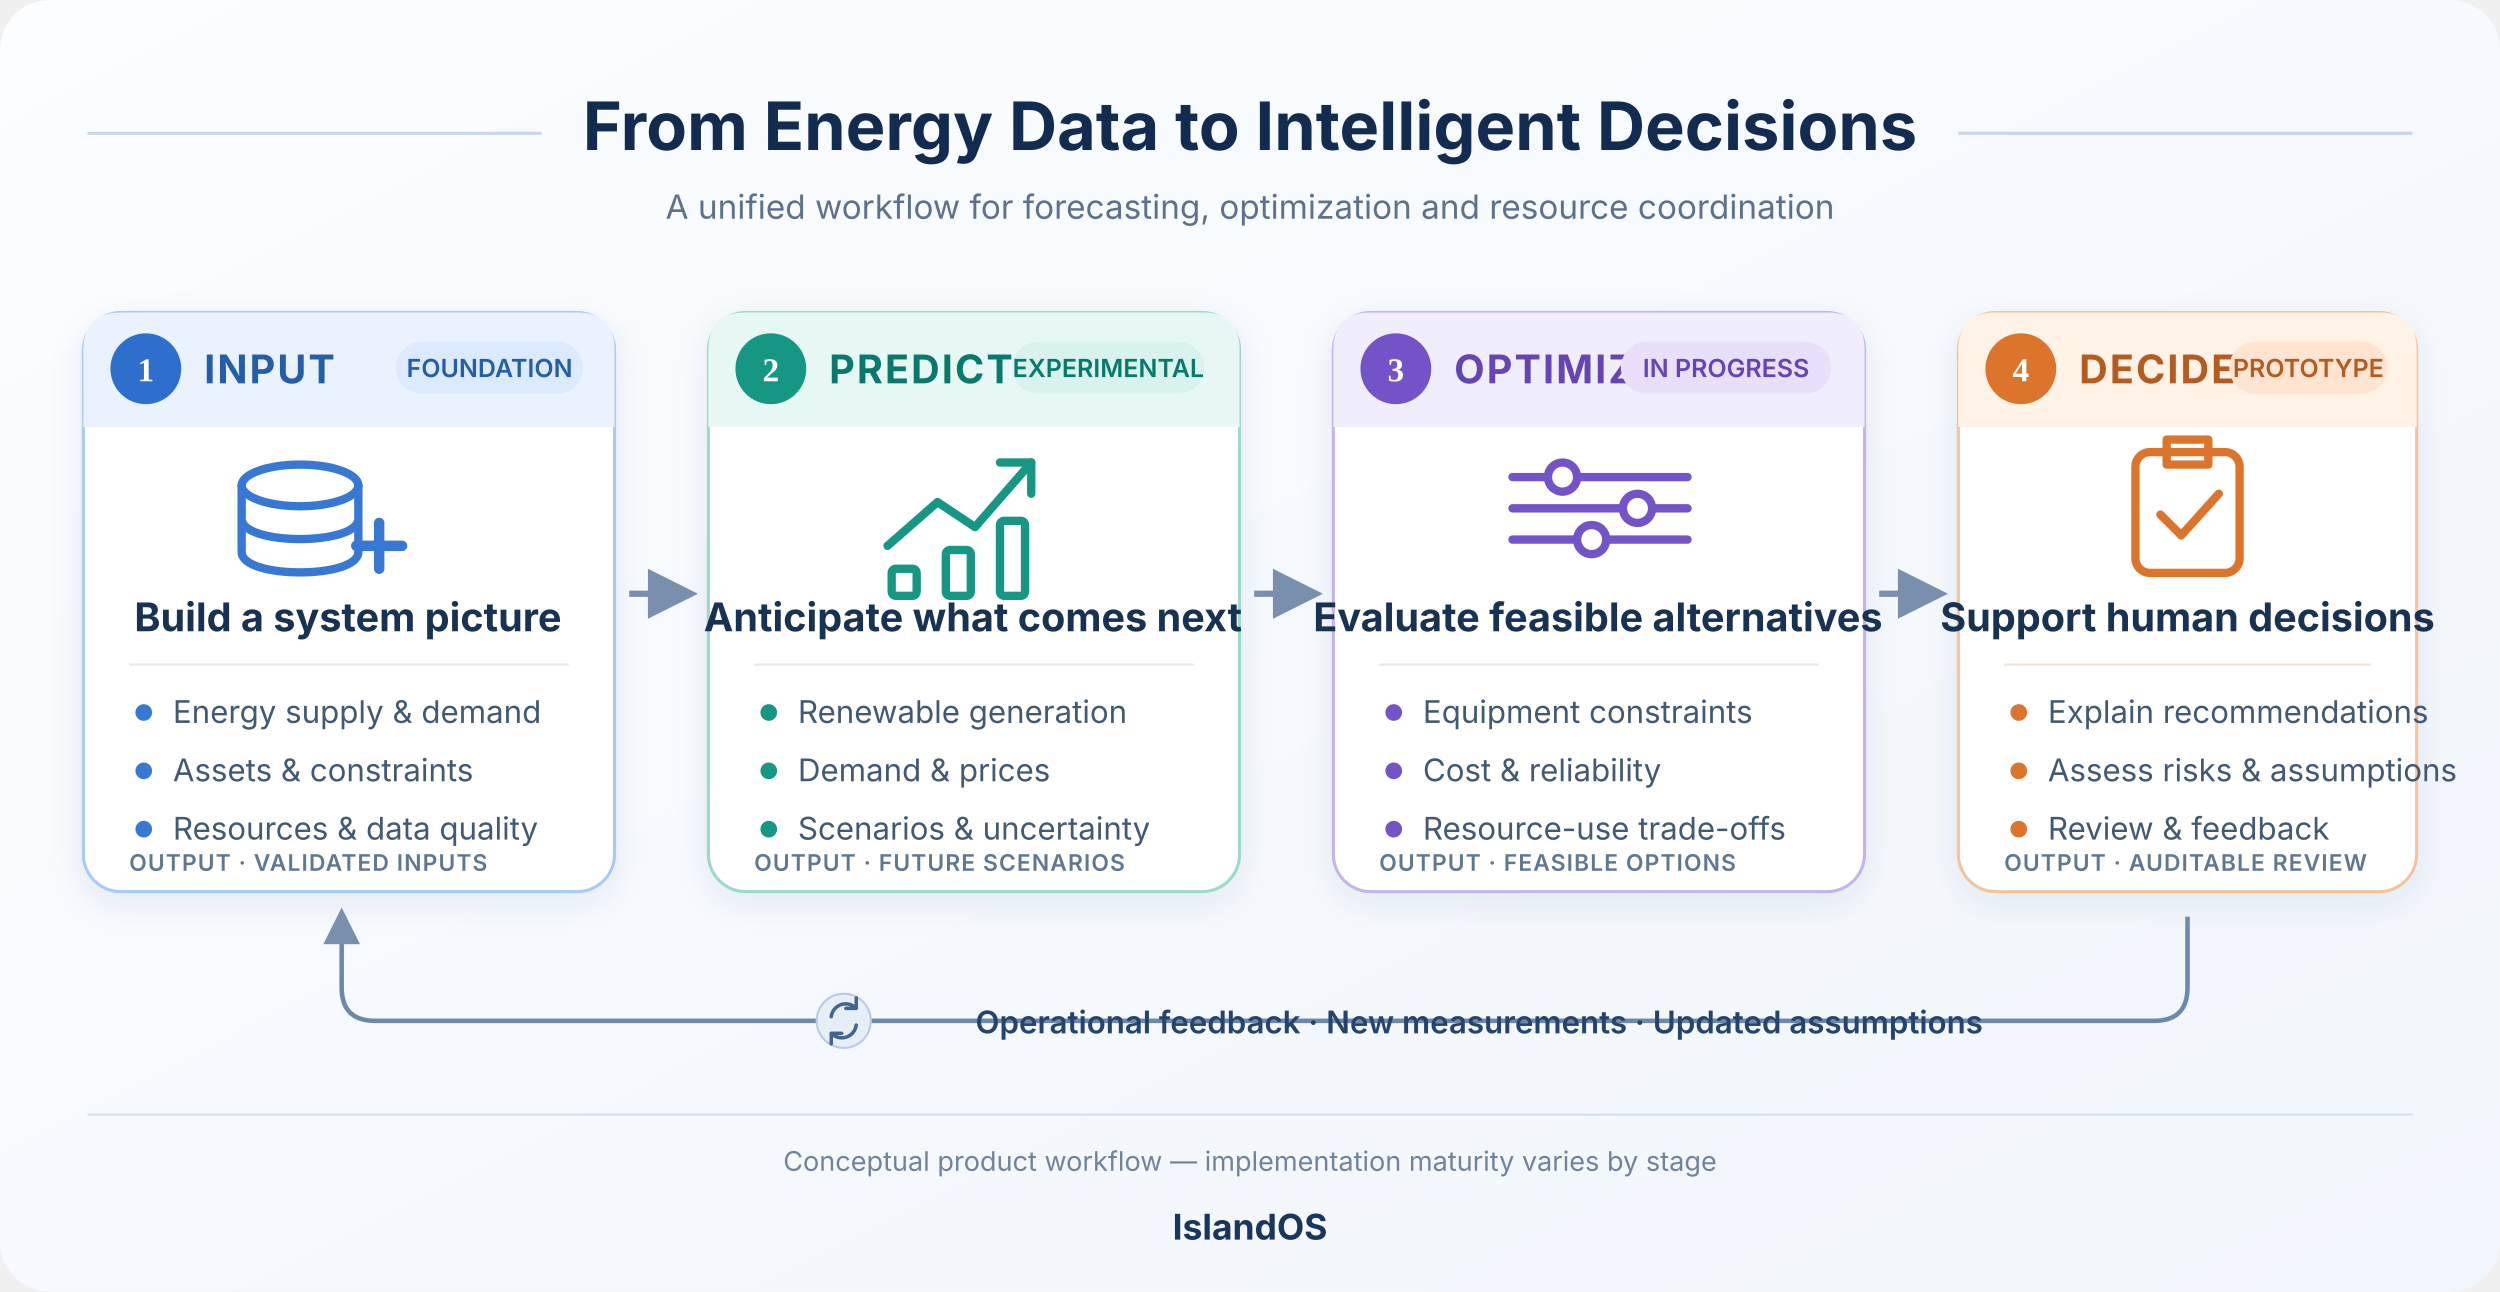
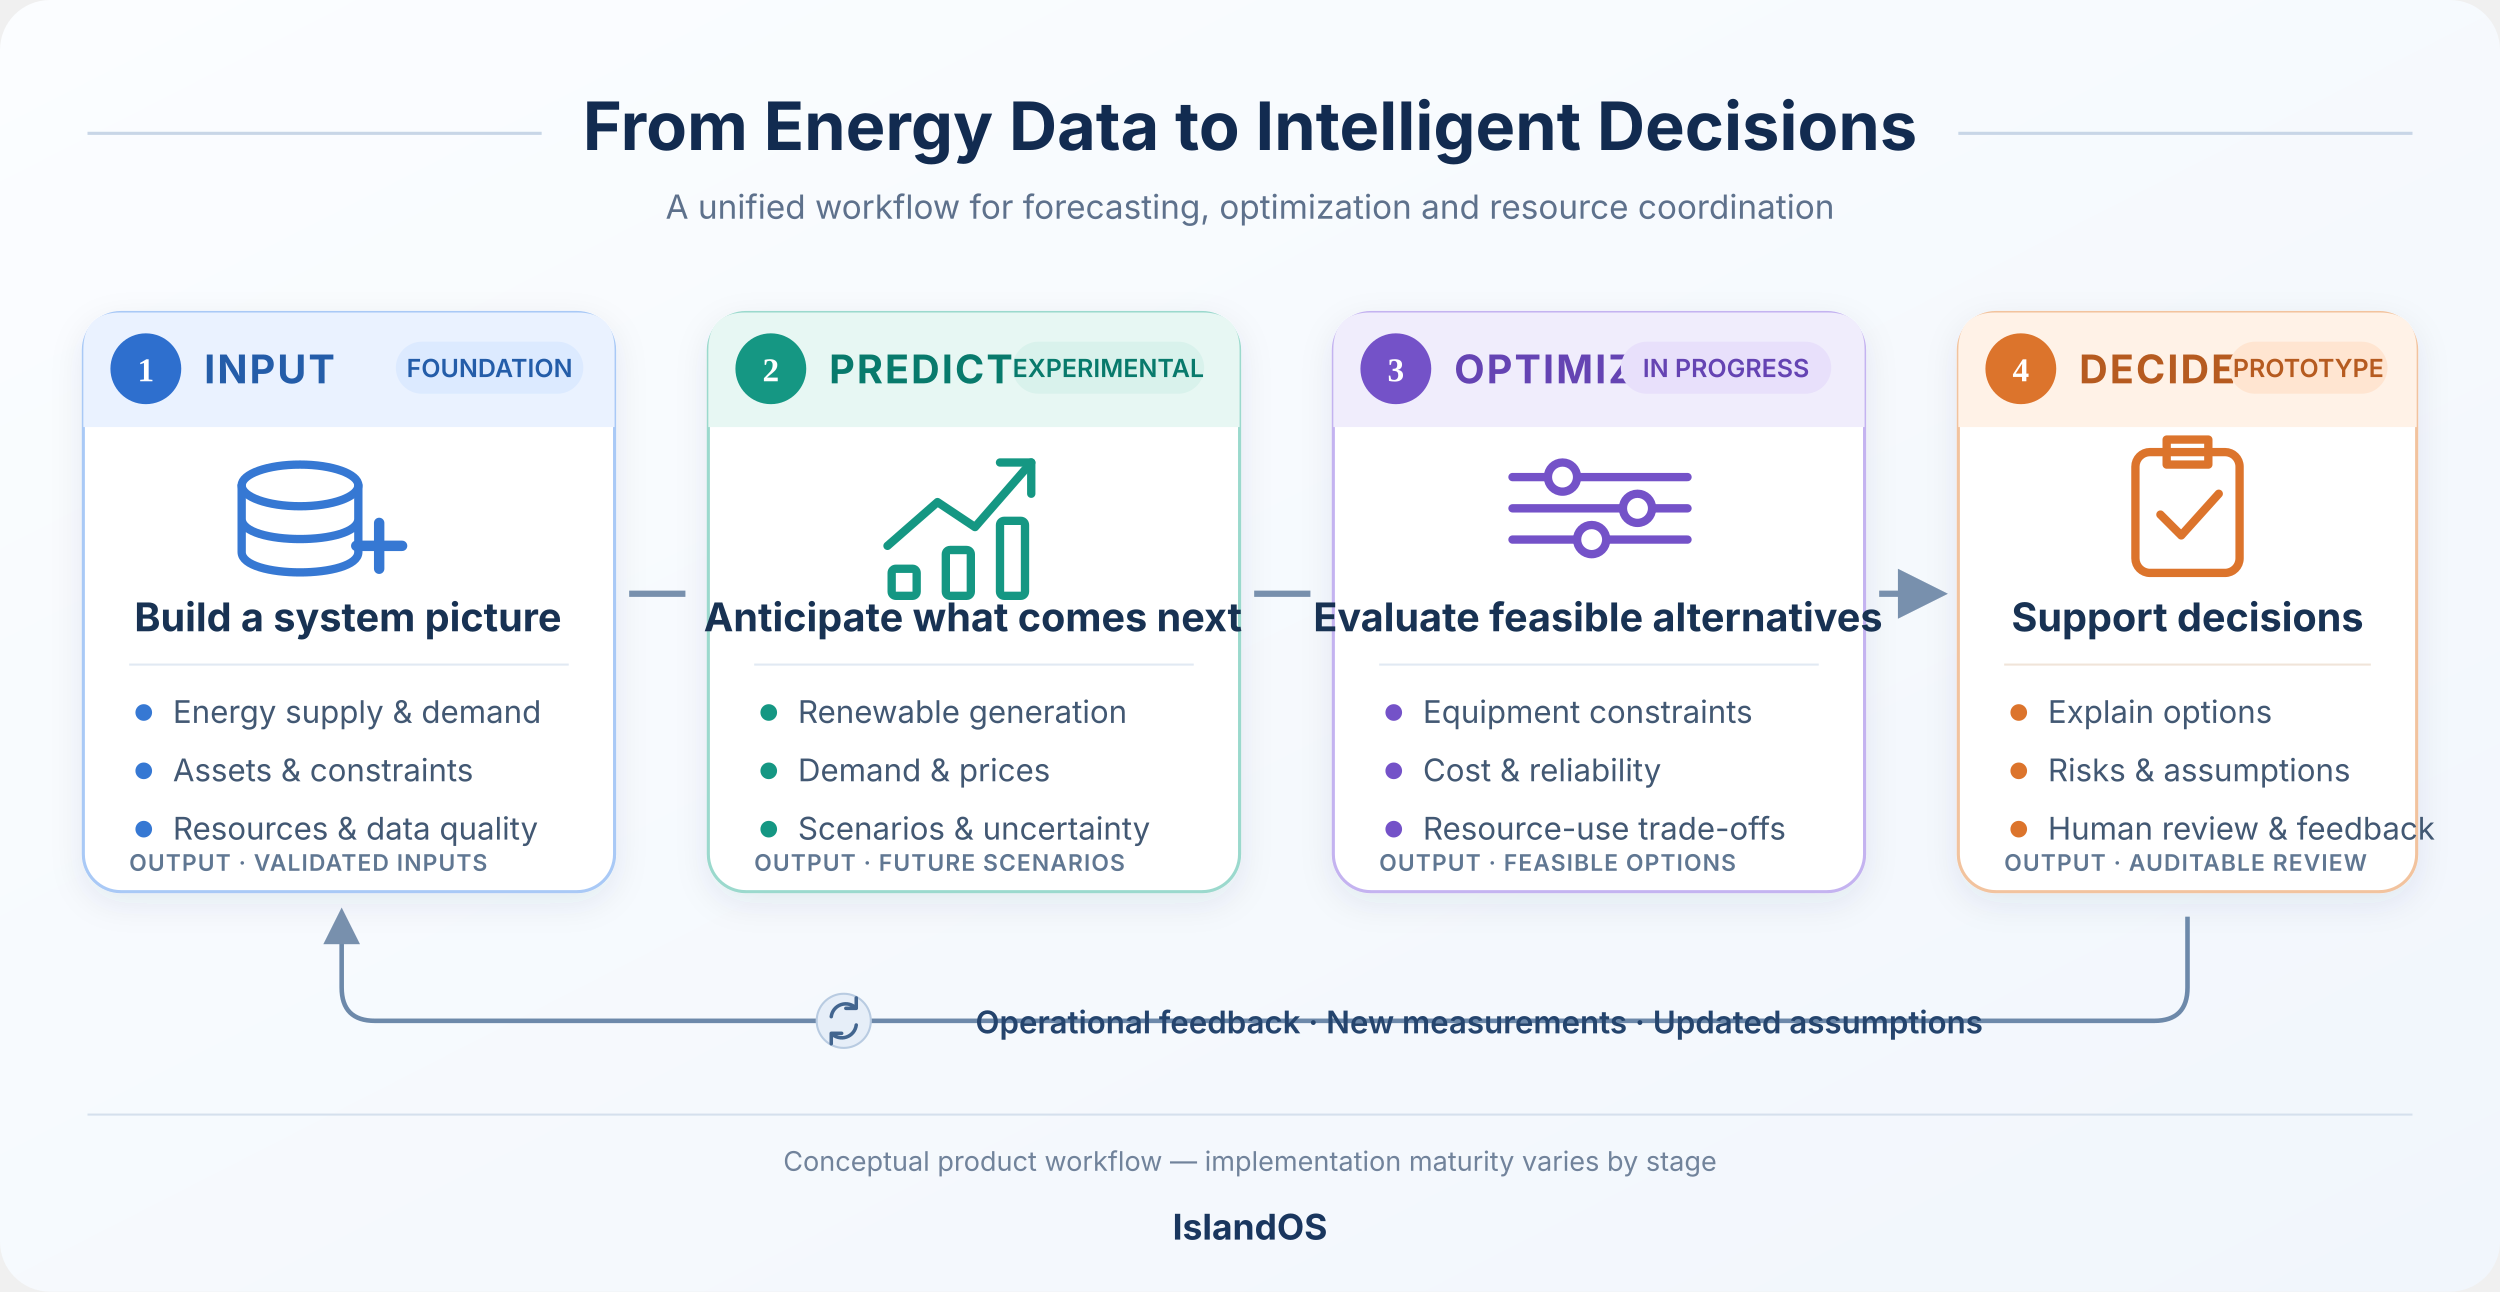
<svg xmlns="http://www.w3.org/2000/svg" width="1200" height="620" viewBox="0 0 1200 620" role="img" aria-labelledby="title desc">
  <defs>
    <linearGradient id="bg" x1="0" y1="0" x2="1" y2="1">
      <stop offset="0" stop-color="#fbfdff" />
      <stop offset="1" stop-color="#f1f6fc" />
    </linearGradient>
    <filter id="shadow" x="-10%" y="-10%" width="120%" height="130%">
      <feDropShadow dx="0" dy="5" stdDeviation="8" flood-color="#17345b" flood-opacity=".08" />
    </filter>
    <marker id="arrow" markerWidth="8" markerHeight="8" refX="6" refY="4" orient="auto">
      <path d="M0 0 L8 4 L0 8 Z" fill="#7890ad" />
    </marker>
    <style>
    .title{font:700 32px Inter,Arial,sans-serif;fill:#122b50}
    .subtitle{font:16px Inter,Arial,sans-serif;fill:#5e718c}
    .step{font:700 19px Inter,Arial,sans-serif;letter-spacing:1px}
    .status{font:600 12px Inter,Arial,sans-serif}
    .headline{font:700 19px Inter,Arial,sans-serif;fill:#183253}
    .body{font:15px Inter,Arial,sans-serif;fill:#425873}
    .out{font:600 11px Inter,Arial,sans-serif;letter-spacing:.5px;fill:#607792}
    .foot{font:600 15px Inter,Arial,sans-serif;fill:#24446d}
    .tiny{font:13px Inter,Arial,sans-serif;fill:#71839b}
  </style>
  </defs>
  <rect width="1200" height="620" rx="24" fill="url(#bg)" />
  <path d="M42 64 H260 M940 64 H1158" stroke="#c8d6e7" stroke-width="1.5" />
  <text x="600" y="72" text-anchor="middle" class="title">From Energy Data to Intelligent Decisions</text>
  <text x="600" y="105" text-anchor="middle" class="subtitle">A unified workflow for forecasting, optimization and resource coordination</text>
  <g filter="url(#shadow)">
    <rect x="40" y="150" width="255" height="278" rx="18" fill="#fff" stroke="#a9c9f6" stroke-width="1.5" />
    <path d="M58 150 H277 Q295 150 295 168 V205 H40 V168 Q40 150 58 150Z" fill="#eaf2ff" />
  </g>
  <circle cx="70" cy="177" r="17" fill="#2e6fce" />
  <text x="70" y="183" text-anchor="middle" font-size="16" font-weight="700" fill="#fff">1</text>
  <text x="98" y="184" class="step" fill="#245da9">INPUT</text>
  <rect x="190" y="164" width="90" height="25" rx="12.5" fill="#dceaff" />
  <text x="235" y="181" text-anchor="middle" class="status" fill="#245da9">FOUNDATION</text>
  <g transform="translate(144 225)" fill="none" stroke="#3678d3" stroke-width="4" stroke-linecap="round" stroke-linejoin="round">
    <ellipse cx="0" cy="8" rx="28" ry="10" />
    <path d="M-28 8 V40 C-28 53 28 53 28 40 V8 M-28 24 C-28 37 28 37 28 24" />
    <path d="M38 26 V48 M27 37 H49" stroke-width="5" />
  </g>
  <text x="167" y="303" text-anchor="middle" class="headline">Build a system picture</text>
  <path d="M62 319 H273" stroke="#e1e9f3" />
  <g class="body">
    <circle cx="69" cy="342" r="4" fill="#3678d3" />
    <text x="83" y="347">Energy supply &amp; demand</text>
    <circle cx="69" cy="370" r="4" fill="#3678d3" />
    <text x="83" y="375">Assets &amp; constraints</text>
    <circle cx="69" cy="398" r="4" fill="#3678d3" />
    <text x="83" y="403">Resources &amp; data quality</text>
  </g>
  <text x="62" y="418" class="out">OUTPUT · VALIDATED INPUTS</text>
  <g filter="url(#shadow)">
    <rect x="340" y="150" width="255" height="278" rx="18" fill="#fff" stroke="#9bd9cd" stroke-width="1.5" />
    <path d="M358 150 H577 Q595 150 595 168 V205 H340 V168 Q340 150 358 150Z" fill="#e7f7f3" />
  </g>
  <circle cx="370" cy="177" r="17" fill="#159783" />
  <text x="370" y="183" text-anchor="middle" font-size="16" font-weight="700" fill="#fff">2</text>
  <text x="398" y="184" class="step" fill="#087a6c">PREDICT</text>
  <rect x="486" y="164" width="92" height="25" rx="12.5" fill="#d9f2ec" />
  <text x="532" y="181" text-anchor="middle" class="status" fill="#087a6c">EXPERIMENTAL</text>
  <g transform="translate(468 236)" fill="none" stroke="#159783" stroke-width="4" stroke-linecap="round" stroke-linejoin="round">
    <path d="M-42 26 L-18 5 L0 17 L27 -14" />
    <path d="M12 -14 H27 V1" />
    <rect x="-40" y="37" width="12" height="13" rx="2" />
    <rect x="-14" y="28" width="12" height="22" rx="2" />
    <rect x="12" y="14" width="12" height="36" rx="2" />
  </g>
  <text x="467" y="303" text-anchor="middle" class="headline">Anticipate what comes next</text>
  <path d="M362 319 H573" stroke="#e1e9f3" />
  <g class="body">
    <circle cx="369" cy="342" r="4" fill="#159783" />
    <text x="383" y="347">Renewable generation</text>
    <circle cx="369" cy="370" r="4" fill="#159783" />
    <text x="383" y="375">Demand &amp; prices</text>
    <circle cx="369" cy="398" r="4" fill="#159783" />
    <text x="383" y="403">Scenarios &amp; uncertainty</text>
  </g>
  <text x="362" y="418" class="out">OUTPUT · FUTURE SCENARIOS</text>
  <g filter="url(#shadow)">
    <rect x="640" y="150" width="255" height="278" rx="18" fill="#fff" stroke="#c4b3f0" stroke-width="1.5" />
    <path d="M658 150 H877 Q895 150 895 168 V205 H640 V168 Q640 150 658 150Z" fill="#f0edfc" />
  </g>
  <circle cx="670" cy="177" r="17" fill="#7452c8" />
  <text x="670" y="183" text-anchor="middle" font-size="16" font-weight="700" fill="#fff">3</text>
  <text x="698" y="184" class="step" fill="#6544b3">OPTIMIZE</text>
  <rect x="778" y="164" width="101" height="25" rx="12.5" fill="#e8e0fb" />
  <text x="828.5" y="181" text-anchor="middle" class="status" fill="#6544b3">IN PROGRESS</text>
  <g transform="translate(768 244)" fill="none" stroke="#7452c8" stroke-width="4" stroke-linecap="round">
    <path d="M-42 -15 H42 M-42 0 H42 M-42 15 H42" />
    <circle cx="-18" cy="-15" r="7" fill="#fff" />
    <circle cx="18" cy="0" r="7" fill="#fff" />
    <circle cx="-4" cy="15" r="7" fill="#fff" />
  </g>
  <text x="767" y="303" text-anchor="middle" class="headline">Evaluate feasible alternatives</text>
  <path d="M662 319 H873" stroke="#e1e9f3" />
  <g class="body">
    <circle cx="669" cy="342" r="4" fill="#7452c8" />
    <text x="683" y="347">Equipment constraints</text>
    <circle cx="669" cy="370" r="4" fill="#7452c8" />
    <text x="683" y="375">Cost &amp; reliability</text>
    <circle cx="669" cy="398" r="4" fill="#7452c8" />
    <text x="683" y="403">Resource-use trade-offs</text>
  </g>
  <text x="662" y="418" class="out">OUTPUT · FEASIBLE OPTIONS</text>
  <g filter="url(#shadow)">
    <rect x="940" y="150" width="220" height="278" rx="18" fill="#fff" stroke="#f2c39e" stroke-width="1.5" />
    <path d="M958 150 H1142 Q1160 150 1160 168 V205 H940 V168 Q940 150 958 150Z" fill="#fff2e7" />
  </g>
  <circle cx="970" cy="177" r="17" fill="#dc742c" />
  <text x="970" y="183" text-anchor="middle" font-size="16" font-weight="700" fill="#fff">4</text>
  <text x="998" y="184" class="step" fill="#b65b20">DECIDE</text>
  <rect x="1070" y="164" width="76" height="25" rx="12.5" fill="#ffe5d1" />
  <text x="1108" y="181" text-anchor="middle" class="status" fill="#b65b20">PROTOTYPE</text>
  <g transform="translate(1050 242)" fill="none" stroke="#dc742c" stroke-width="4" stroke-linecap="round" stroke-linejoin="round">
    <rect x="-25" y="-25" width="50" height="58" rx="7" />
    <path d="M-10 -31 H10 V-19 H-10Z M-13 5 L-3 15 L15 -5" />
  </g>
-   <text x="1050" y="303" text-anchor="middle" class="headline">Support human decisions</text>
+   <text x="1050" y="303" text-anchor="middle" class="headline">Support decisions</text>
  <path d="M962 319 H1138" stroke="#f0e4d9" />
  <g class="body">
    <circle cx="969" cy="342" r="4" fill="#dc742c" />
-     <text x="983" y="347">Explain recommendations</text>
+     <text x="983" y="347">Explain options</text>
    <circle cx="969" cy="370" r="4" fill="#dc742c" />
-     <text x="983" y="375">Assess risks &amp; assumptions</text>
+     <text x="983" y="375">Risks &amp; assumptions</text>
    <circle cx="969" cy="398" r="4" fill="#dc742c" />
-     <text x="983" y="403">Review &amp; feedback</text>
+     <text x="983" y="403">Human review &amp; feedback</text>
  </g>
  <text x="962" y="418" class="out">OUTPUT · AUDITABLE REVIEW</text>
-   <path d="M302 285 H329" stroke="#7890ad" stroke-width="3" marker-end="url(#arrow)" />
-   <path d="M602 285 H629" stroke="#7890ad" stroke-width="3" marker-end="url(#arrow)" />
-   <path d="M902 285 H929" stroke="#7890ad" stroke-width="3" marker-end="url(#arrow)" />
+   <path d="M302 285 H329 M602 285 H629 M902 285 H929" stroke="#7890ad" stroke-width="3" marker-end="url(#arrow)" />
  <path d="M1050 440 V474 Q1050 490 1034 490 H180 Q164 490 164 474 V440" fill="none" stroke="#6d89aa" stroke-width="2.2" marker-end="url(#arrow)" />
  <circle cx="405" cy="490" r="13" fill="#e6eef8" stroke="#b8cbe1" />
  <path d="M399 488 A7 7 0 0 1 411 484 M411 484 L411 479 M411 484 L406 484 M411 492 A7 7 0 0 1 399 496 M399 496 L399 501 M399 496 L404 496" fill="none" stroke="#42658f" stroke-width="1.7" stroke-linecap="round" />
  <text x="710" y="496" text-anchor="middle" class="foot">Operational feedback · New measurements · Updated assumptions</text>
  <path d="M42 535 H1158" stroke="#d5e0ed" />
  <text x="600" y="562" text-anchor="middle" class="tiny">Conceptual product workflow — implementation maturity varies by stage</text>
  <text x="600" y="595" text-anchor="middle" font-family="Inter,Arial,sans-serif" font-size="17" font-weight="700" fill="#19365e">IslandOS</text>
</svg>
